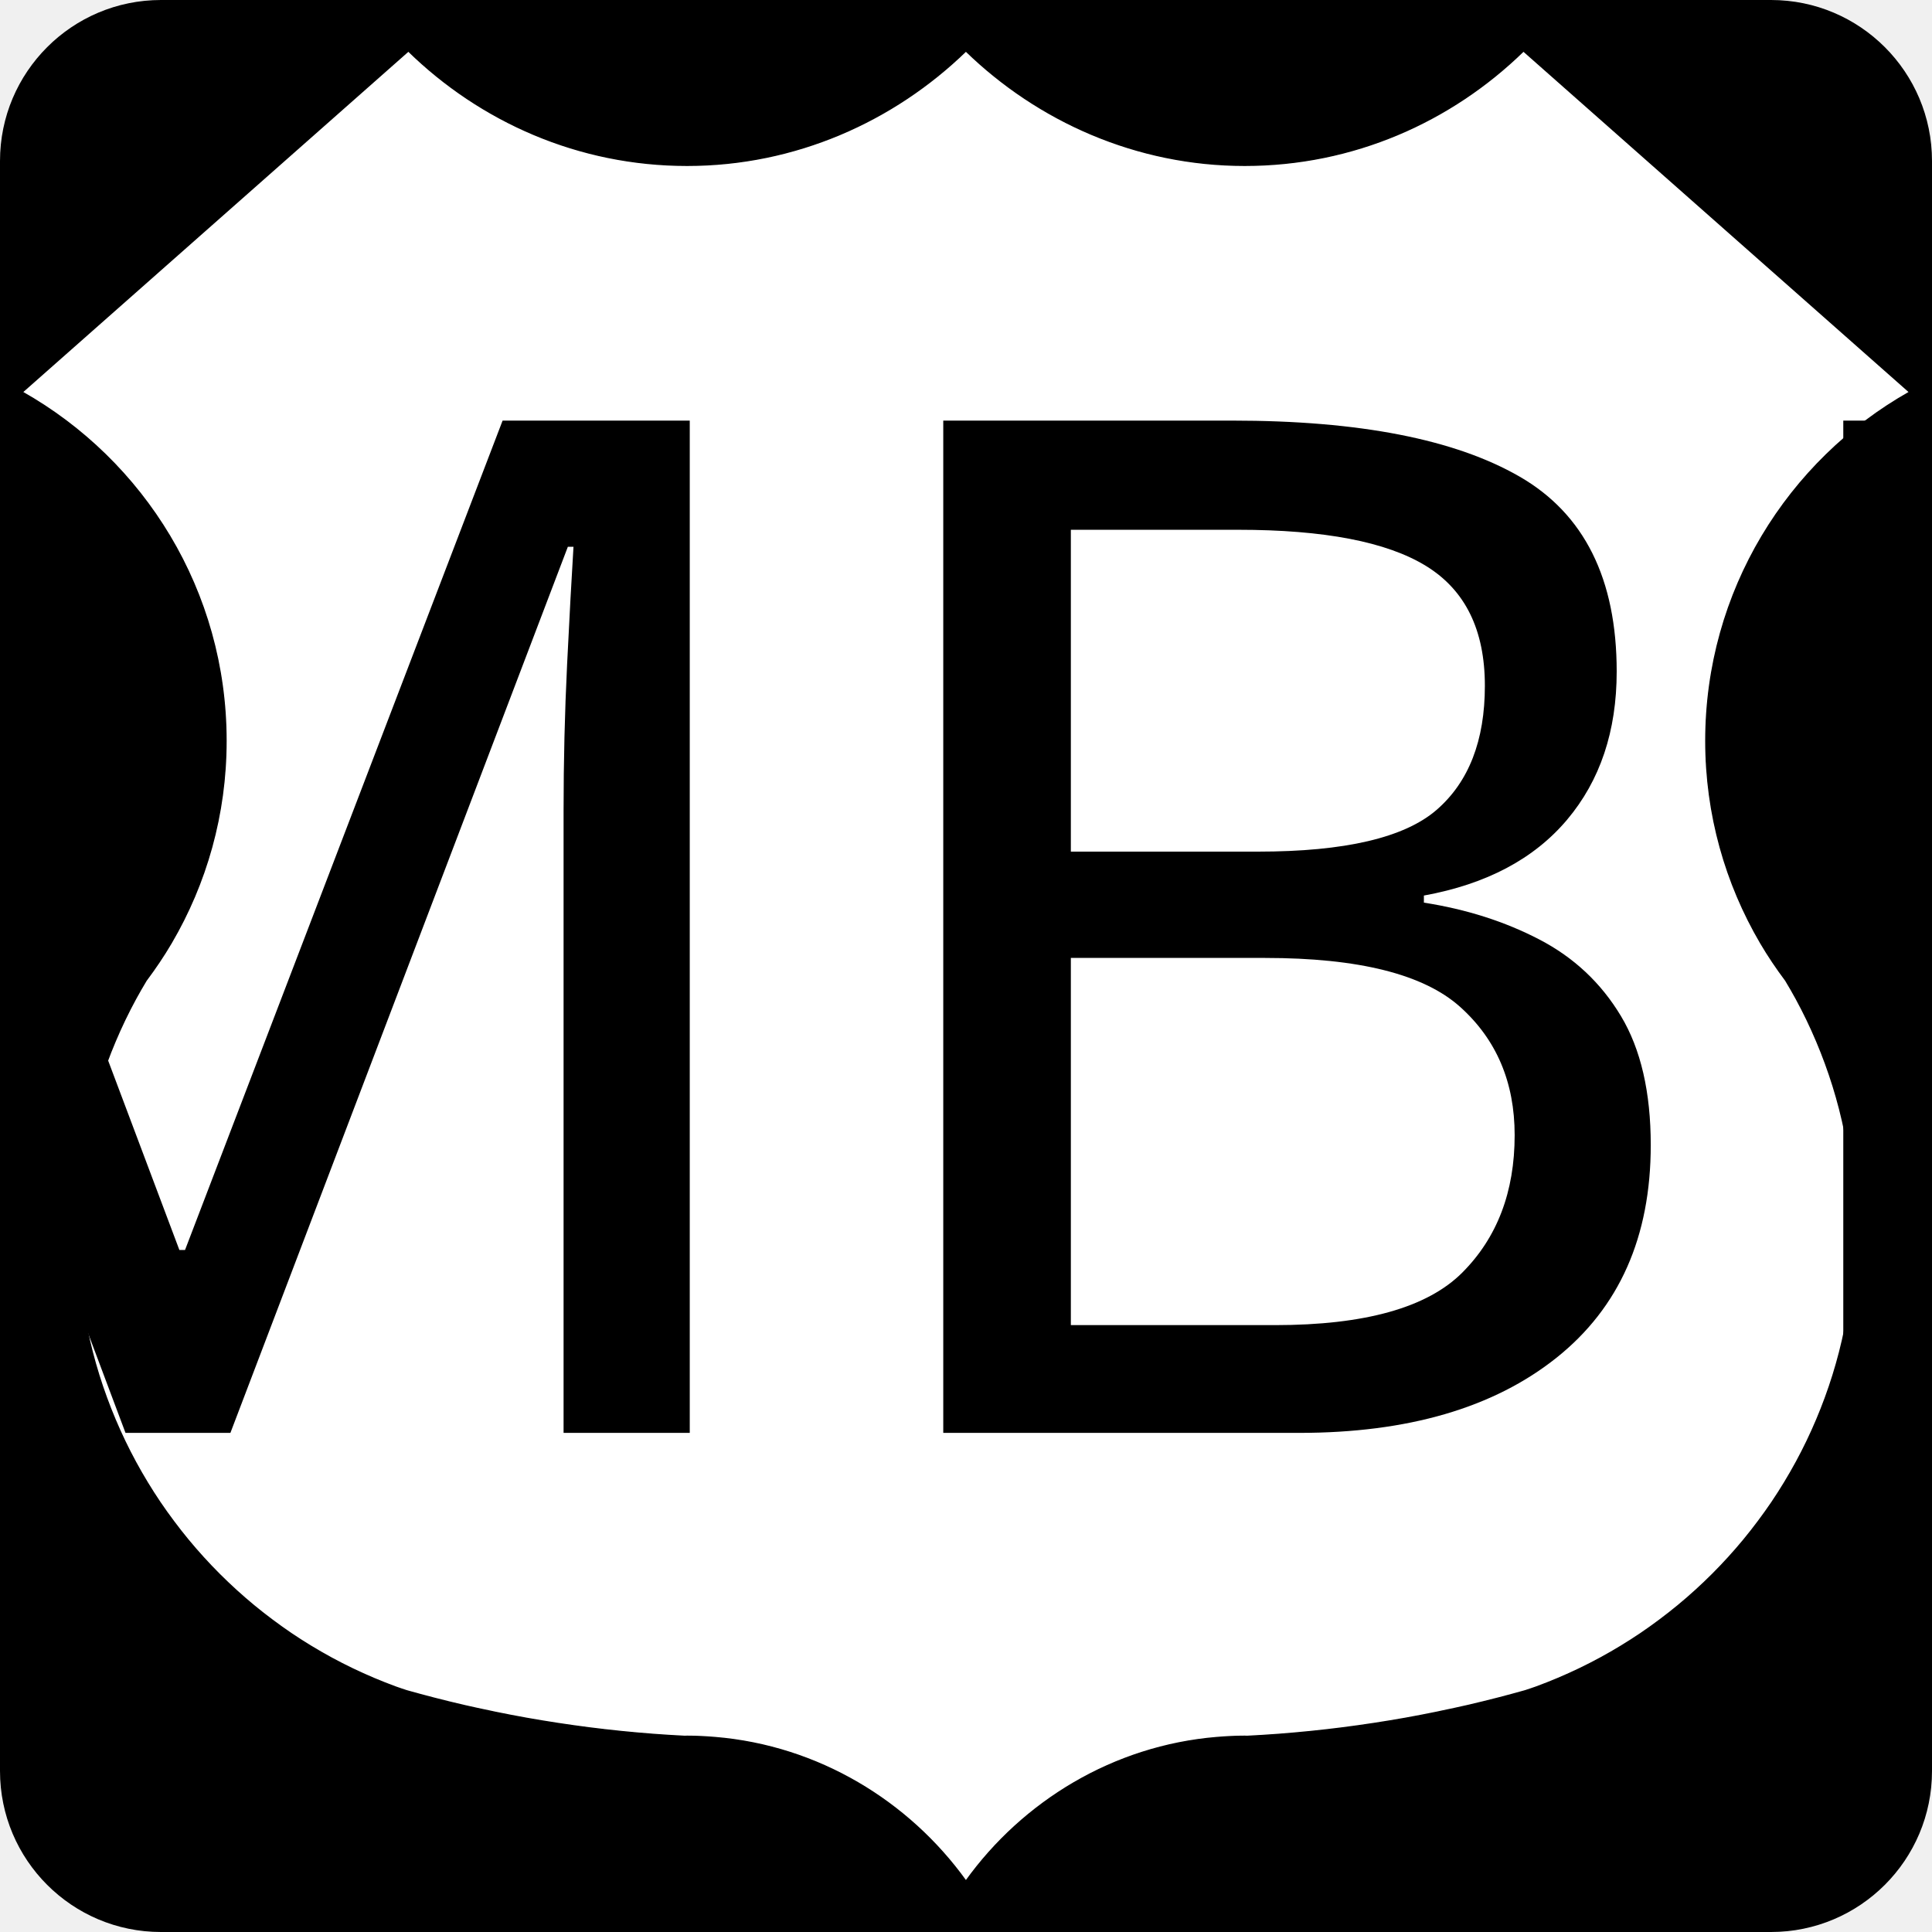
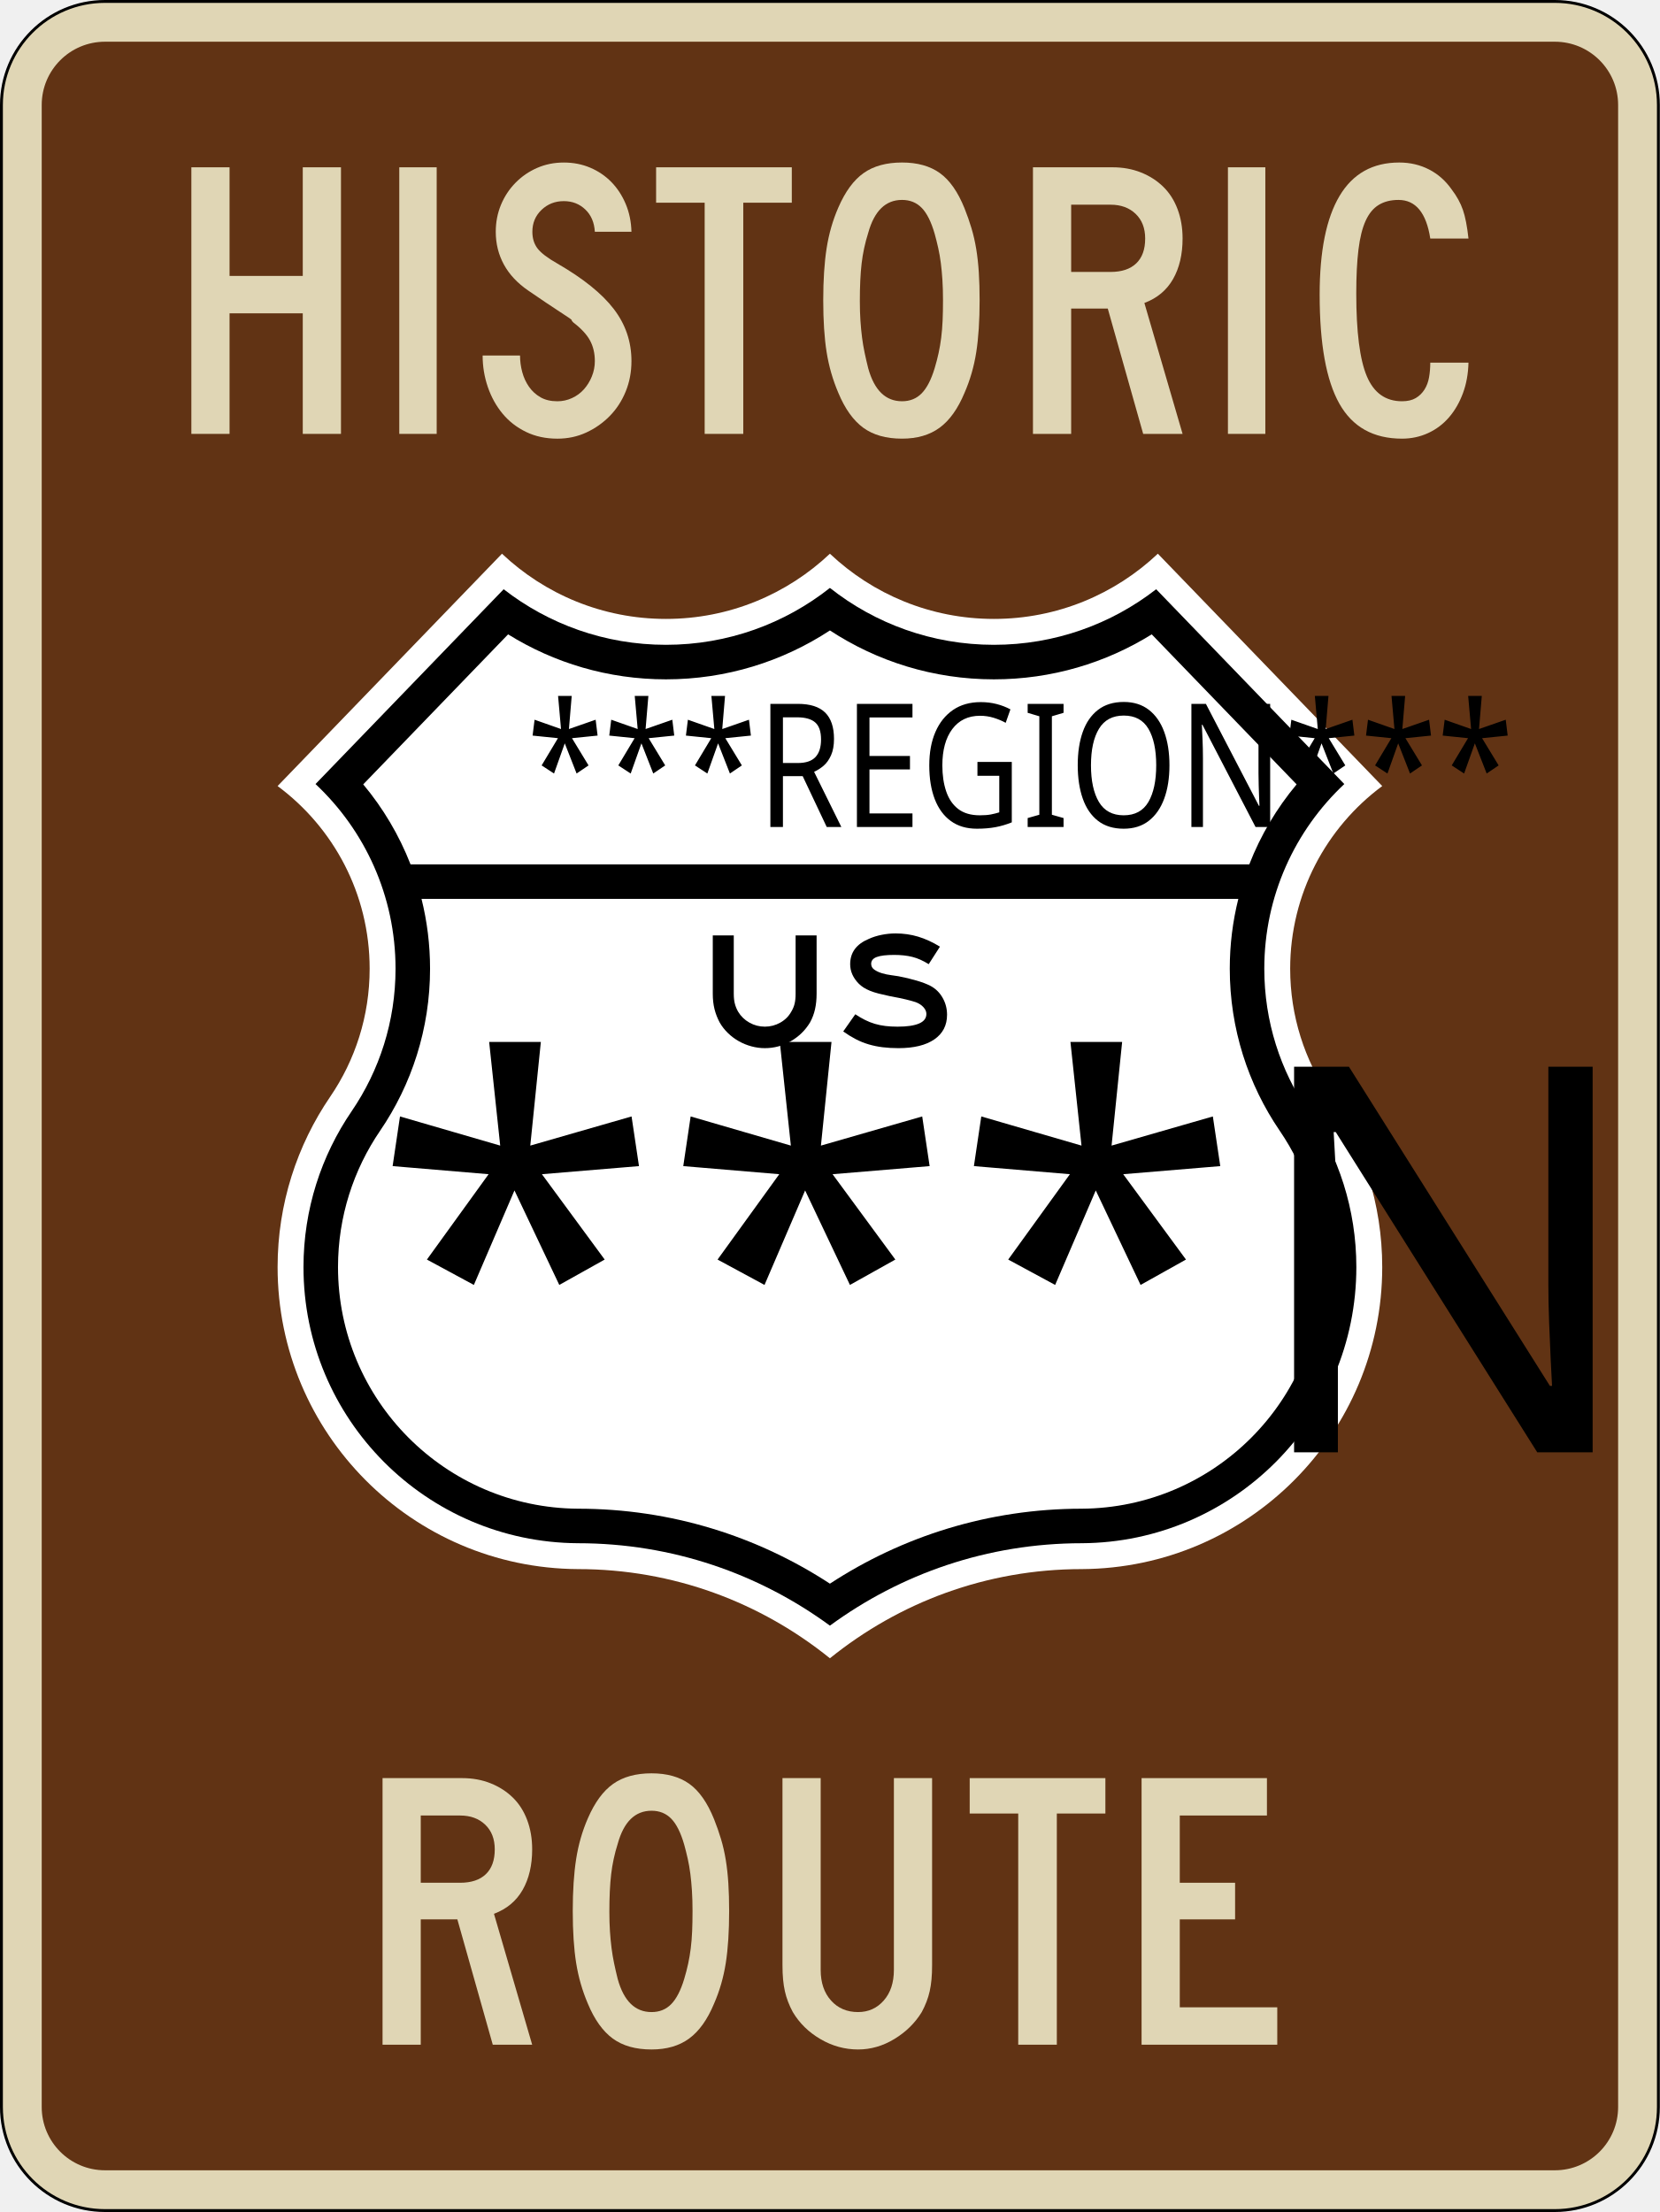
- <svg xmlns="http://www.w3.org/2000/svg" version="1.1" viewBox="0 0 600 600">
-   <g transform="translate(-88.571,-155.22)">
-     <g transform="translate(88.571,155.22)">
-       <path d="m0 50c0-27.614 22.385-50 50-50h500c27.614 0 50 22.386 50 50v500c0 27.615-22.386 50-50 50h-500c-27.615 0-50-22.38-50-50v-500z" />
-       <path d="m300 300" />
-     </g>
-     <g transform="matrix(.39465 0 0 .39465 -753.67 260.87)">
-       <path d="m2455.5-227.53-303.75 268.38c95.691 54.056 160.31 156.69 160.31 274.44 0 58.027-15.751 112.35-43.125 159.03-6.001 10.234-12.637 20.046-19.719 29.5-2.861 4.759-5.656 9.578-8.312 14.469-2.944 5.42-5.752 10.895-8.438 16.469-2.686 5.574-5.237 11.249-7.656 16.969-2.419 5.72-4.699 11.485-6.844 17.344-2.145 5.858-4.169 11.793-6.031 17.781-1.863 5.989-3.584 12.045-5.156 18.156-1.572 6.111-2.976 12.275-4.25 18.5-1.274 6.225-2.408 12.513-3.375 18.844-0.967 6.331-1.784 12.727-2.438 19.156-0.653 6.429-1.138 12.887-1.469 19.406-0.331 6.519-0.5 13.086-0.5 19.688 0 6.601 0.17 13.168 0.5 19.688 0.331 6.519 0.816 12.977 1.469 19.406 0.653 6.429 1.47 12.825 2.438 19.156 0.967 6.331 2.101 12.619 3.375 18.844 1.274 6.225 2.678 12.389 4.25 18.5 1.572 6.111 3.294 12.168 5.156 18.156 1.863 5.989 3.886 11.923 6.031 17.781 2.145 5.859 4.424 11.624 6.844 17.344 2.419 5.72 4.97 11.394 7.656 16.969 2.686 5.574 5.493 11.049 8.438 16.469 2.944 5.42 6.024 10.773 9.219 16.031 3.195 5.257 6.501 10.444 9.938 15.531 3.437 5.087 7.016 10.059 10.688 14.969 3.671 4.909 7.446 9.746 11.344 14.469 3.898 4.723 7.915 9.347 12.031 13.875 4.116 4.529 8.33 8.955 12.656 13.281 4.326 4.326 8.753 8.54 13.281 12.656 4.529 4.116 9.152 8.134 13.875 12.031 4.723 3.898 9.56 7.673 14.469 11.344 4.909 3.671 9.882 7.251 14.969 10.688 5.087 3.437 10.274 6.743 15.531 9.938 5.258 3.195 10.612 6.274 16.031 9.219 5.42 2.944 10.895 5.752 16.469 8.437 5.574 2.686 11.249 5.237 16.969 7.656 5.72 2.419 11.485 4.699 17.344 6.844 2.8 1.025 5.67 1.914 8.5 2.875 6.995 1.961 14.006 3.872 21.062 5.688 7.998 2.057 16.02 4.042 24.094 5.906 6.83 1.577 13.708 3.036 20.594 4.469 1.254 0.261 2.495 0.556 3.75 0.812 8.147 1.668 16.313 3.251 24.531 4.719 8.218 1.468 16.495 2.827 24.781 4.094 8.286 1.266 16.586 2.438 24.938 3.5 8.352 1.061 16.742 2.02 25.156 2.875 8.415 0.854 16.869 1.605 25.344 2.25 8.132 0.618 16.283 1.108 24.469 1.531 0.649 0 1.287-0.062 1.938-0.062 7.395 0 14.692 0.4 21.938 1 81.289 6.734 152.44 50.344 197.44 112.94 44.998-62.594 116.15-106.2 197.44-112.94 7.245-0.6 14.542-1 21.938-1 0.65 0 1.288 0.062 1.938 0.062 8.185-0.423 16.336-0.913 24.469-1.531 8.475-0.645 16.929-1.396 25.344-2.25 8.415-0.855 16.804-1.814 25.156-2.875 8.352-1.062 16.651-2.235 24.938-3.5 8.286-1.267 16.563-2.626 24.781-4.094 8.218-1.468 16.384-3.051 24.531-4.719 1.255-0.256 2.496-0.552 3.75-0.812 6.886-1.433 13.764-2.892 20.594-4.469 8.074-1.864 16.096-3.849 24.094-5.906 7.056-1.816 14.067-3.727 21.062-5.688 2.83-0.961 5.7-1.85 8.5-2.875 5.859-2.145 11.624-4.424 17.344-6.844 5.72-2.419 11.395-4.97 16.969-7.656 5.574-2.686 11.049-5.494 16.469-8.437 5.42-2.945 10.774-6.024 16.031-9.219 5.257-3.195 10.444-6.501 15.531-9.938 5.087-3.437 10.06-7.016 14.969-10.688 4.909-3.671 9.746-7.446 14.469-11.344 4.723-3.897 9.347-7.915 13.875-12.031 4.529-4.116 8.955-8.33 13.281-12.656 4.326-4.327 8.54-8.753 12.656-13.281 4.116-4.529 8.134-9.152 12.031-13.875 3.898-4.723 7.673-9.56 11.344-14.469 3.671-4.91 7.251-9.882 10.688-14.969 3.437-5.087 6.743-10.274 9.938-15.531 3.195-5.258 6.274-10.612 9.219-16.031 2.944-5.42 5.752-10.895 8.437-16.469 2.686-5.574 5.237-11.249 7.656-16.969 2.419-5.72 4.699-11.485 6.844-17.344 2.145-5.858 4.169-11.793 6.031-17.781 1.863-5.989 3.584-12.046 5.156-18.156 1.572-6.111 2.976-12.275 4.25-18.5 1.274-6.225 2.408-12.513 3.375-18.844 0.967-6.331 1.784-12.727 2.437-19.156 0.653-6.429 1.138-12.887 1.469-19.406 0.331-6.519 0.5-13.086 0.5-19.688 0-6.602-0.17-13.168-0.5-19.688-0.331-6.519-0.816-12.977-1.469-19.406-0.653-6.429-1.47-12.825-2.437-19.156-0.967-6.331-2.101-12.619-3.375-18.844-1.274-6.225-2.678-12.389-4.25-18.5-1.573-6.111-3.294-12.168-5.156-18.156-1.863-5.989-3.886-11.923-6.031-17.781-2.145-5.858-4.424-11.624-6.844-17.344-2.419-5.72-4.97-11.395-7.656-16.969-2.686-5.574-5.493-11.049-8.437-16.469-2.657-4.891-5.452-9.71-8.313-14.469-7.082-9.454-13.718-19.266-19.719-29.5-27.374-46.682-43.125-101-43.125-159.03 0-117.74 64.621-220.38 160.31-274.44l-303.75-268.38c-56.769 55.377-133.8 90-219.38 90-85.284 0-162.66-34.95-219.38-90-56.718 55.05-134.09 90-219.38 90-85.57 0-162.61-34.623-219.38-90zm438.75 140.62c9.315 0 16.875 7.56 16.875 16.875s-7.56 16.875-16.875 16.875-16.875-7.56-16.875-16.875 7.56-16.875 16.875-16.875zm0 1080c9.315 0 16.875 7.56 16.875 16.875s-7.56 16.875-16.875 16.875-16.875-7.56-16.875-16.875 7.56-16.875 16.875-16.875z" fill="#fff" stroke="#000" stroke-width=".9" />
-     </g>
-     <rect x="369.06" y="217.97" width="36.103" height="33.429" rx="37.5" ry="33.429" fill="#fff" />
-     <rect x="371.73" y="645.86" width="29.418" height="26.743" rx="16.5" ry="13.929" fill="#fff" />
+ <svg xmlns="http://www.w3.org/2000/svg" enable-background="new 0 0 577 769" overflow="visible" version="1.1" viewBox="0 0 577 769" xml:space="preserve">
+   <g fill="#E0D6B5">
+     <path d="m0.5 36.5c0-19.882 16.118-36 36-36h504c19.883 0 36 16.118 36 36v696c0 19.883-16.117 36-36 36h-504c-19.882 0-36-16.117-36-36v-696z" />
+     <path d="m288.5 384.5" />
  </g>
-   <text id="routenum" x="303.15" y="444.999" fill="#000000" font-family="'Roadgeek 2014 Series C'" font-size="440.3px" text-align="center" text-anchor="middle" style="line-height:125%" xml:space="preserve">
-     <tspan x="299.807" y="444.999" font-family="'Roadgeek 2014 Series C'" letter-spacing="-6.686">***NUMBER***</tspan>
+   <g fill="none" stroke="#000" stroke-linecap="round" stroke-linejoin="round" stroke-miterlimit="3.864">
+     <path d="m0.5 36.5c0-19.882 16.118-36 36-36h504c19.883 0 36 16.118 36 36v696c0 19.883-16.117 36-36 36h-504c-19.882 0-36-16.117-36-36v-696z" />
+     <path d="m288.5 384.5" />
+   </g>
+   <g fill="#613314">
+     <path d="m14.5 36.5c0-12.15 9.85-22 22-22h504c12.15 0 22 9.85 22 22v696c0 12.15-9.85 22-22 22h-504c-12.15 0-22-9.85-22-22v-696z" />
+     <path d="m288.5 384.5" />
+   </g>
+   <path d="m288.5 192.5c-14.868 14.051-34.928 22.667-57 22.667-22.073 0-42.132-8.618-57-22.67l-78 80.771c19.416 14.393 32 37.479 32 63.504 0 16.488-5.051 31.797-13.69 44.463-11.516 16.849-18.31 37.312-18.31 59.261 0 57.787 46.68 104.67 104.39 105 33.278 0 63.585 11.611 87.609 31.002 24.023-19.391 54.332-31.002 87.609-31.002 57.711-0.328 104.39-47.211 104.39-105 0-21.949-6.793-42.412-18.31-59.261-8.639-12.666-13.69-27.975-13.69-44.463 0-26.026 12.584-49.111 32-63.504l-78-80.771c-14.868 14.052-34.927 22.67-57 22.67-22.072 0-42.132-8.615-57-22.667z" clip-rule="evenodd" fill="#fff" fill-rule="evenodd" />
+   <path d="m345.5 224.17c21.256 0 40.838-7.218 56.412-19.322l65.403 67.727c-17.108 16.046-27.815 38.874-27.815 64.202 0 18.354 5.632 35.425 15.258 49.538 10.531 15.409 16.742 34.114 16.742 54.187 0 52.834-42.679 95.699-95.441 95.998-32.843 0.012-62.982 10.656-87.559 28.652-24.589-18.005-54.748-28.652-87.609-28.652-52.739-0.326-95.391-43.182-95.391-95.998 0-20.072 6.211-38.777 16.742-54.187 9.627-14.113 15.258-31.184 15.258-49.538 0-25.328-10.707-48.156-27.815-64.202l65.403-67.727c15.575 12.104 35.157 19.322 56.412 19.322 21.522 0 41.331-7.399 57-19.78 15.669 12.381 35.479 19.78 57 19.78z" clip-rule="evenodd" fill-rule="evenodd" />
+   <polygon points="105.25 150.84 105.25 108.93 79.801 108.93 79.801 150.84 66.521 150.84 66.521 58.16 79.801 58.16 79.801 95.924 105.25 95.924 105.25 58.16 118.53 58.16 118.53 150.84" clip-rule="evenodd" fill="#E0D6B5" fill-rule="evenodd" />
+   <rect x="138.8" y="58.16" width="13.003" height="92.68" clip-rule="evenodd" fill="#E0D6B5" fill-rule="evenodd" />
+   <path d="m219.51 125.53c0 3.781-0.669 7.309-2.006 10.582-1.337 3.274-3.182 6.11-5.533 8.507-2.352 2.398-5.072 4.311-8.162 5.741-3.089 1.43-6.432 2.144-10.029 2.144-4.058 0-7.7-0.784-10.928-2.352-3.228-1.567-5.948-3.689-8.162-6.363-2.213-2.675-3.919-5.764-5.118-9.268-1.199-3.504-1.798-7.147-1.798-10.928h13.003c0 1.937 0.254 3.85 0.761 5.741 0.507 1.891 1.291 3.597 2.352 5.118s2.397 2.744 4.011 3.666 3.574 1.383 5.879 1.383c1.752 0 3.436-0.369 5.049-1.106s2.997-1.752 4.15-3.043c1.152-1.291 2.075-2.79 2.767-4.496 0.691-1.706 1.037-3.481 1.037-5.326 0-2.674-0.553-5.049-1.66-7.124-1.107-2.075-3.043-4.173-5.81-6.294-0.461-0.461-0.646-0.714-0.553-0.761 0.092-0.046-0.185-0.299-0.83-0.761-0.646-0.461-2.005-1.36-4.081-2.698-2.075-1.337-5.464-3.619-10.167-6.847-3.781-2.582-6.617-5.603-8.507-9.06-1.891-3.458-2.836-7.263-2.836-11.412 0-3.32 0.6-6.432 1.798-9.337 1.199-2.905 2.882-5.464 5.049-7.677 2.167-2.213 4.68-3.942 7.539-5.187 2.859-1.245 5.948-1.868 9.268-1.868s6.386 0.6 9.199 1.798 5.257 2.858 7.332 4.98c2.075 2.121 3.735 4.657 4.98 7.608s1.913 6.179 2.006 9.683h-12.727c-0.185-3.228-1.291-5.81-3.32-7.747s-4.519-2.905-7.47-2.905c-3.043 0-5.625 1.015-7.747 3.043-2.121 2.029-3.181 4.564-3.181 7.608 0 2.305 0.599 4.242 1.798 5.81 1.199 1.568 3.504 3.32 6.917 5.257 8.945 5.164 15.47 10.42 19.574 15.769 4.104 5.349 6.156 11.389 6.156 18.121z" clip-rule="evenodd" fill="#E0D6B5" fill-rule="evenodd" />
+   <polygon points="258.38 70.471 258.38 150.84 244.96 150.84 244.96 70.471 228.08 70.471 228.08 58.16 275.25 58.16 275.25 70.471" clip-rule="evenodd" fill="#E0D6B5" fill-rule="evenodd" />
+   <path d="m340.54 104.36c0 7.101-0.393 13.141-1.176 18.121-0.784 4.979-2.144 9.683-4.081 14.109-2.306 5.533-5.188 9.568-8.646 12.104-3.458 2.536-7.815 3.804-13.072 3.804-5.533 0-10.028-1.268-13.486-3.804-3.459-2.536-6.34-6.57-8.646-12.104-1.935-4.519-3.296-9.245-4.08-14.179s-1.176-10.951-1.176-18.052c0-7.009 0.392-13.026 1.176-18.052 0.784-5.026 2.144-9.752 4.08-14.179 2.398-5.534 5.326-9.522 8.784-11.965 3.458-2.444 7.908-3.666 13.349-3.666 5.35 0 9.729 1.222 13.142 3.666 3.412 2.443 6.271 6.524 8.576 12.242 0.923 2.306 1.73 4.611 2.421 6.917 0.691 2.306 1.245 4.726 1.66 7.262 0.414 2.536 0.715 5.256 0.898 8.162 0.186 2.905 0.277 6.109 0.277 9.614zm-12.727 0c0-2.582-0.069-4.934-0.207-7.055-0.139-2.121-0.323-4.081-0.554-5.879-0.23-1.798-0.53-3.528-0.899-5.188s-0.783-3.32-1.244-4.98c-1.199-4.15-2.697-7.147-4.496-8.991-1.799-1.845-4.081-2.767-6.848-2.767-5.717 0-9.637 3.827-11.758 11.481-1.106 3.504-1.867 7.032-2.282 10.582s-0.622 7.907-0.622 13.072c0 2.49 0.068 4.772 0.207 6.848 0.139 2.075 0.322 4.011 0.553 5.81s0.531 3.574 0.9 5.325c0.368 1.753 0.783 3.551 1.244 5.396 2.121 7.654 6.041 11.481 11.758 11.481 2.767 0 5.049-0.922 6.848-2.767 1.799-1.844 3.297-4.749 4.496-8.714 0.553-1.845 1.014-3.62 1.383-5.326s0.668-3.481 0.898-5.326c0.231-1.845 0.393-3.804 0.484-5.879 0.093-2.075 0.139-4.45 0.139-7.124z" clip-rule="evenodd" fill="#E0D6B5" fill-rule="evenodd" />
+   <path d="m397.4 150.84l-12.312-43.574h-12.726v43.574h-13.28v-92.68h27.666c3.597 0 6.894 0.599 9.891 1.798 2.997 1.198 5.579 2.858 7.746 4.979 2.168 2.121 3.827 4.727 4.981 7.816 1.152 3.089 1.728 6.478 1.728 10.167 0 5.533-1.106 10.236-3.319 14.109-2.214 3.873-5.533 6.64-9.96 8.3l13.279 45.51h-13.694zm0.692-67.919c0-3.597-1.107-6.456-3.32-8.576-2.213-2.121-5.118-3.182-8.715-3.182h-13.694v23.377h13.694c3.873 0 6.848-0.992 8.922-2.974 2.075-1.983 3.113-4.865 3.113-8.646z" clip-rule="evenodd" fill="#E0D6B5" fill-rule="evenodd" />
+   <rect x="426.86" y="58.16" width="13.003" height="92.68" clip-rule="evenodd" fill="#E0D6B5" fill-rule="evenodd" />
+   <path d="m497.2 82.921c-1.383-8.945-5.072-13.418-11.066-13.418-2.674 0-4.957 0.576-6.848 1.729s-3.412 2.997-4.564 5.533-1.982 5.879-2.49 10.029c-0.507 4.15-0.76 9.222-0.76 15.216 0 13.372 1.221 22.962 3.665 28.772 2.444 5.81 6.524 8.714 12.242 8.714 1.937 0 3.527-0.369 4.772-1.106 1.244-0.738 2.26-1.729 3.043-2.974 0.784-1.245 1.315-2.674 1.591-4.288s0.415-3.297 0.415-5.049h13.279c-0.092 3.873-0.737 7.424-1.937 10.651-1.198 3.228-2.812 6.018-4.841 8.369-2.029 2.351-4.45 4.173-7.263 5.464s-5.833 1.937-9.06 1.937c-9.96 0-17.222-4.058-21.786-12.173-4.565-8.115-6.848-20.749-6.848-37.902 0-15.124 2.305-26.559 6.916-34.305s11.527-11.62 20.75-11.62c3.78 0 7.238 0.807 10.374 2.421s5.764 3.942 7.885 6.985c1.752 2.306 3.044 4.657 3.873 7.055 0.83 2.397 1.476 5.717 1.937 9.96h-13.279z" clip-rule="evenodd" fill="#E0D6B5" fill-rule="evenodd" />
+   <path d="m171.3 710.84l-12.311-43.573h-12.727v43.573h-13.279v-92.68h27.666c3.597 0 6.894 0.6 9.891 1.799 2.997 1.197 5.579 2.857 7.747 4.979 2.167 2.121 3.827 4.727 4.979 7.816 1.153 3.089 1.73 6.479 1.73 10.167 0 5.533-1.107 10.235-3.32 14.109-2.213 3.873-5.533 6.64-9.96 8.3l13.28 45.51h-13.695zm0.692-67.919c0-3.597-1.107-6.456-3.32-8.576-2.213-2.121-5.118-3.182-8.714-3.182h-13.695v23.377h13.695c3.873 0 6.847-0.991 8.922-2.974 2.075-1.982 3.112-4.864 3.112-8.646z" clip-rule="evenodd" fill="#E0D6B5" fill-rule="evenodd" />
+   <path d="m253.47 664.36c0 7.102-0.392 13.142-1.176 18.121-0.784 4.981-2.144 9.684-4.081 14.109-2.305 5.533-5.187 9.568-8.646 12.104-3.458 2.536-7.815 3.804-13.072 3.804-5.533 0-10.029-1.268-13.487-3.804-3.458-2.536-6.34-6.571-8.646-12.104-1.937-4.519-3.297-9.244-4.081-14.178s-1.176-10.951-1.176-18.053c0-7.009 0.392-13.025 1.176-18.052 0.784-5.025 2.144-9.752 4.081-14.179 2.398-5.533 5.326-9.521 8.784-11.965 3.458-2.443 7.908-3.666 13.349-3.666 5.349 0 9.729 1.223 13.141 3.666s6.271 6.524 8.576 12.242c0.922 2.305 1.729 4.611 2.421 6.916 0.692 2.306 1.245 4.727 1.66 7.262 0.415 2.537 0.715 5.257 0.899 8.162 0.185 2.904 0.277 6.109 0.277 9.613zm-12.727 0c0-2.582-0.069-4.934-0.208-7.055-0.138-2.121-0.323-4.08-0.553-5.879-0.23-1.798-0.53-3.527-0.899-5.188-0.369-1.659-0.784-3.319-1.245-4.979-1.199-4.149-2.697-7.147-4.496-8.991-1.798-1.845-4.081-2.767-6.847-2.767-5.718 0-9.637 3.827-11.758 11.481-1.107 3.504-1.868 7.031-2.283 10.582s-0.623 7.907-0.623 13.072c0 2.49 0.069 4.771 0.208 6.847 0.139 2.075 0.323 4.012 0.553 5.81 0.231 1.799 0.53 3.574 0.899 5.326 0.369 1.752 0.784 3.551 1.245 5.394 2.121 7.654 6.04 11.481 11.758 11.481 2.767 0 5.049-0.922 6.847-2.767 1.798-1.844 3.297-4.749 4.496-8.715 0.553-1.844 1.015-3.619 1.383-5.325 0.369-1.706 0.668-3.481 0.899-5.326 0.231-1.844 0.392-3.804 0.484-5.879s0.138-4.449 0.138-7.124z" clip-rule="evenodd" fill="#E0D6B5" fill-rule="evenodd" />
+   <path d="m324.02 683.17c0 1.845-0.069 3.505-0.208 4.981-0.138 1.476-0.346 2.836-0.622 4.08-0.276 1.246-0.646 2.468-1.106 3.666-0.461 1.199-1.015 2.398-1.66 3.597-2.305 3.781-5.464 6.894-9.476 9.337-4.011 2.444-8.23 3.666-12.657 3.666-4.611 0-8.968-1.199-13.072-3.597-4.104-2.397-7.308-5.533-9.614-9.406-0.646-1.198-1.199-2.397-1.66-3.597-0.461-1.198-0.83-2.42-1.106-3.666-0.276-1.244-0.484-2.604-0.623-4.08s-0.208-3.136-0.208-4.981v-65.014h13.28v66.674c0 4.427 1.199 7.978 3.596 10.651 2.398 2.675 5.533 4.012 9.406 4.012 3.597 0 6.57-1.337 8.922-4.012 2.352-2.674 3.528-6.225 3.528-10.651v-66.674h13.279v65.014z" clip-rule="evenodd" fill="#E0D6B5" fill-rule="evenodd" />
+   <polygon points="367.38 630.47 367.38 710.84 353.96 710.84 353.96 630.47 337.09 630.47 337.09 618.16 384.26 618.16 384.26 630.47" clip-rule="evenodd" fill="#E0D6B5" fill-rule="evenodd" />
+   <polygon points="396.84 710.84 396.84 618.16 440.42 618.16 440.42 631.16 410.12 631.16 410.12 654.54 429.35 654.54 429.35 667.27 410.12 667.27 410.12 697.84 444.01 697.84 444.01 710.84" clip-rule="evenodd" fill="#E0D6B5" fill-rule="evenodd" />
+   <path d="m430.47 312.5c-1.94 7.772-2.971 15.905-2.971 24.276 0 20.843 6.406 40.263 17.348 56.304 9.219 13.488 14.652 29.852 14.652 47.42 0 46.229-37.344 83.736-83.51 83.999-32.369 0.022-62.332 9.617-87.49 26.062-25.188-16.465-55.195-26.062-87.609-26.062-46.111-0.325-83.391-37.808-83.391-83.998 0-17.567 5.435-33.932 14.652-47.42 10.942-16.042 17.348-35.461 17.348-56.304 0-8.372-1.03-16.503-2.97-24.276h283.94z" fill="#fff" />
+   <path d="m400.37 220.53l50.366 52.156c-6.889 8.245-12.48 17.625-16.451 27.817h-291.57c-3.97-10.192-9.562-19.572-16.451-27.817l50.366-52.156c15.929 9.909 34.747 15.643 54.872 15.643 21.029 0 40.63-6.259 57-17 16.37 10.741 35.972 17 57 17 20.126 0 38.943-5.733 54.872-15.643z" fill="#fff" />
+   <path d="m283.87 345.48c0 1.954-0.182 3.745-0.546 5.373-0.364 1.628-0.948 3.17-1.753 4.627-1.647 2.72-3.87 4.885-6.667 6.494s-5.805 2.414-9.023 2.414c-1.571 0-3.132-0.21-4.684-0.632s-3.008-1.016-4.368-1.782c-1.36-0.766-2.615-1.705-3.764-2.816-1.149-1.111-2.107-2.337-2.873-3.678-0.805-1.494-1.408-3.046-1.81-4.655s-0.603-3.391-0.603-5.345v-20.288h7.299v20.288c0 1.341 0.125 2.49 0.374 3.448 0.249 0.958 0.623 1.877 1.121 2.758 0.958 1.609 2.27 2.883 3.937 3.822 1.667 0.939 3.458 1.408 5.373 1.408 1.916 0 3.707-0.469 5.374-1.408 1.667-0.938 2.94-2.212 3.822-3.822 0.536-0.881 0.919-1.801 1.149-2.758 0.23-0.958 0.345-2.107 0.345-3.448v-20.288h7.299v20.288z" clip-rule="evenodd" fill-rule="evenodd" />
+   <path d="m329.22 352.78c0 3.678-1.476 6.532-4.425 8.563-2.951 2.031-7.107 3.046-12.472 3.046-1.954 0-3.784-0.105-5.489-0.316s-3.333-0.546-4.885-1.006c-1.551-0.459-3.046-1.063-4.482-1.81-1.438-0.748-2.883-1.638-4.34-2.672l4.196-5.977c1.149 0.766 2.279 1.427 3.391 1.982s2.251 1.006 3.419 1.351c1.169 0.345 2.394 0.594 3.679 0.747s2.691 0.23 4.224 0.23c3.258 0 5.738-0.364 7.443-1.092s2.557-1.839 2.557-3.333c0-0.805-0.335-1.581-1.006-2.328-0.67-0.747-1.56-1.331-2.672-1.753-0.92-0.306-2.05-0.623-3.391-0.948-1.342-0.326-3.257-0.718-5.747-1.178-1.456-0.307-2.739-0.604-3.851-0.891s-2.088-0.604-2.932-0.948c-0.842-0.345-1.58-0.718-2.213-1.121-0.631-0.402-1.197-0.853-1.695-1.351-1.992-2.031-2.988-4.291-2.988-6.782 0-4.061 2.165-6.992 6.494-8.793 1.342-0.613 2.826-1.083 4.455-1.408 1.628-0.326 3.246-0.488 4.856-0.488 2.721 0 5.326 0.374 7.816 1.121s5.019 1.906 7.586 3.477l-3.908 6.092c-1.953-1.226-3.85-2.069-5.689-2.529-1.839-0.459-3.946-0.689-6.322-0.689-2.72 0-4.731 0.239-6.033 0.718s-1.955 1.274-1.955 2.385c0 0.843 0.374 1.523 1.121 2.04s1.638 0.929 2.672 1.236c1.035 0.307 2.089 0.527 3.162 0.661 1.072 0.134 1.915 0.259 2.528 0.374 2.222 0.421 4.339 0.929 6.351 1.522 2.012 0.594 3.63 1.217 4.856 1.868 1.764 0.958 3.152 2.337 4.168 4.138 1.015 1.801 1.522 3.755 1.522 5.862z" clip-rule="evenodd" fill-rule="evenodd" />
+   <text transform="scale(.89814 1.1134)" x="203.936" y="258.223" fill="#000000" font-family="sans-serif" letter-spacing="0px" stroke-width="1px" word-spacing="0px" style="line-height:0%" xml:space="preserve">
+     <tspan x="203.936" y="258.223" font-family="sans-serif" font-size="43.082px" style="line-height:1.25">
+       <tspan x="203.936" y="258.223" font-family="'Roadgeek 2014 Series C'" font-size="53.853px" style="line-height:125%">***REGION***</tspan>
+     </tspan>
+   </text>
+   <text transform="scale(.98829 1.0118)" x="130.491" y="499.01" fill="#000000" font-family="'Roadgeek 2014 Series D'" letter-spacing="0px" stroke-width="1px" word-spacing="0px" style="line-height:0%" xml:space="preserve">
+     <tspan x="130.491" y="499.01" font-size="185.54px" style="line-height:1.25">
+       <tspan x="130.491" y="499.01" font-family="'Roadgeek 2005 Series D'" font-size="185.54px" style="line-height:125%">***NUMBER***</tspan>
+     </tspan>
  </text>
</svg>
